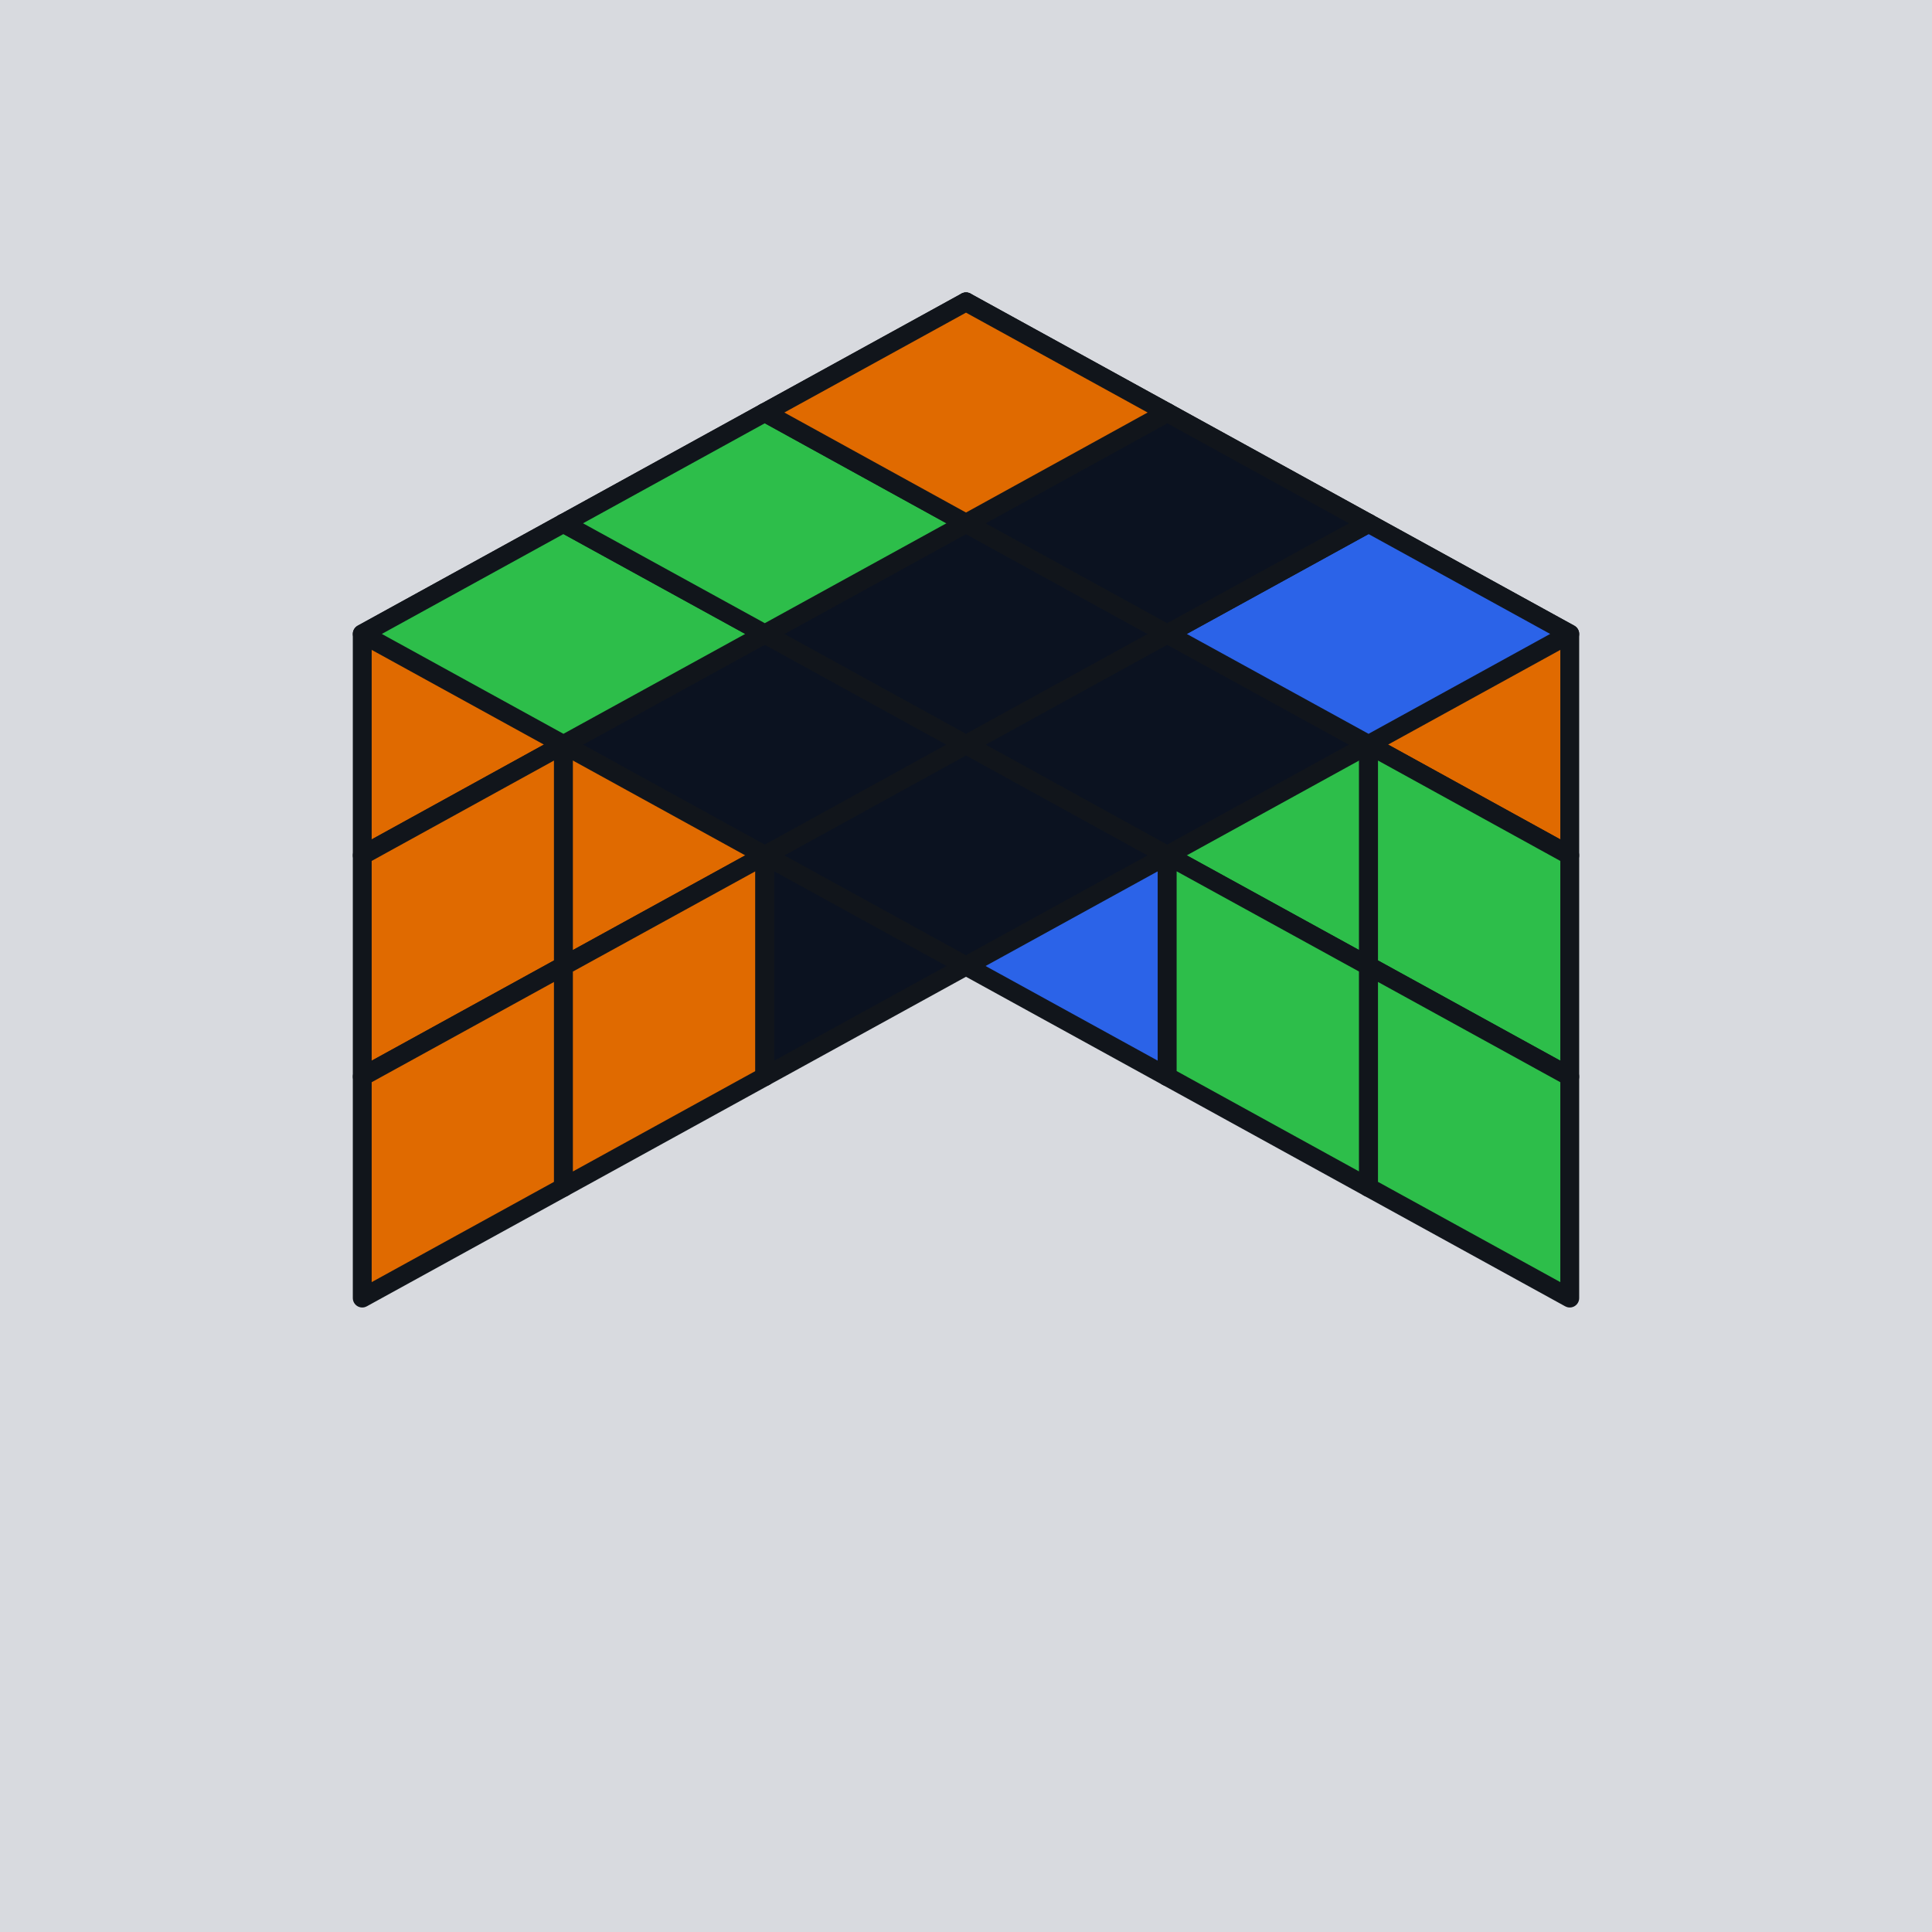
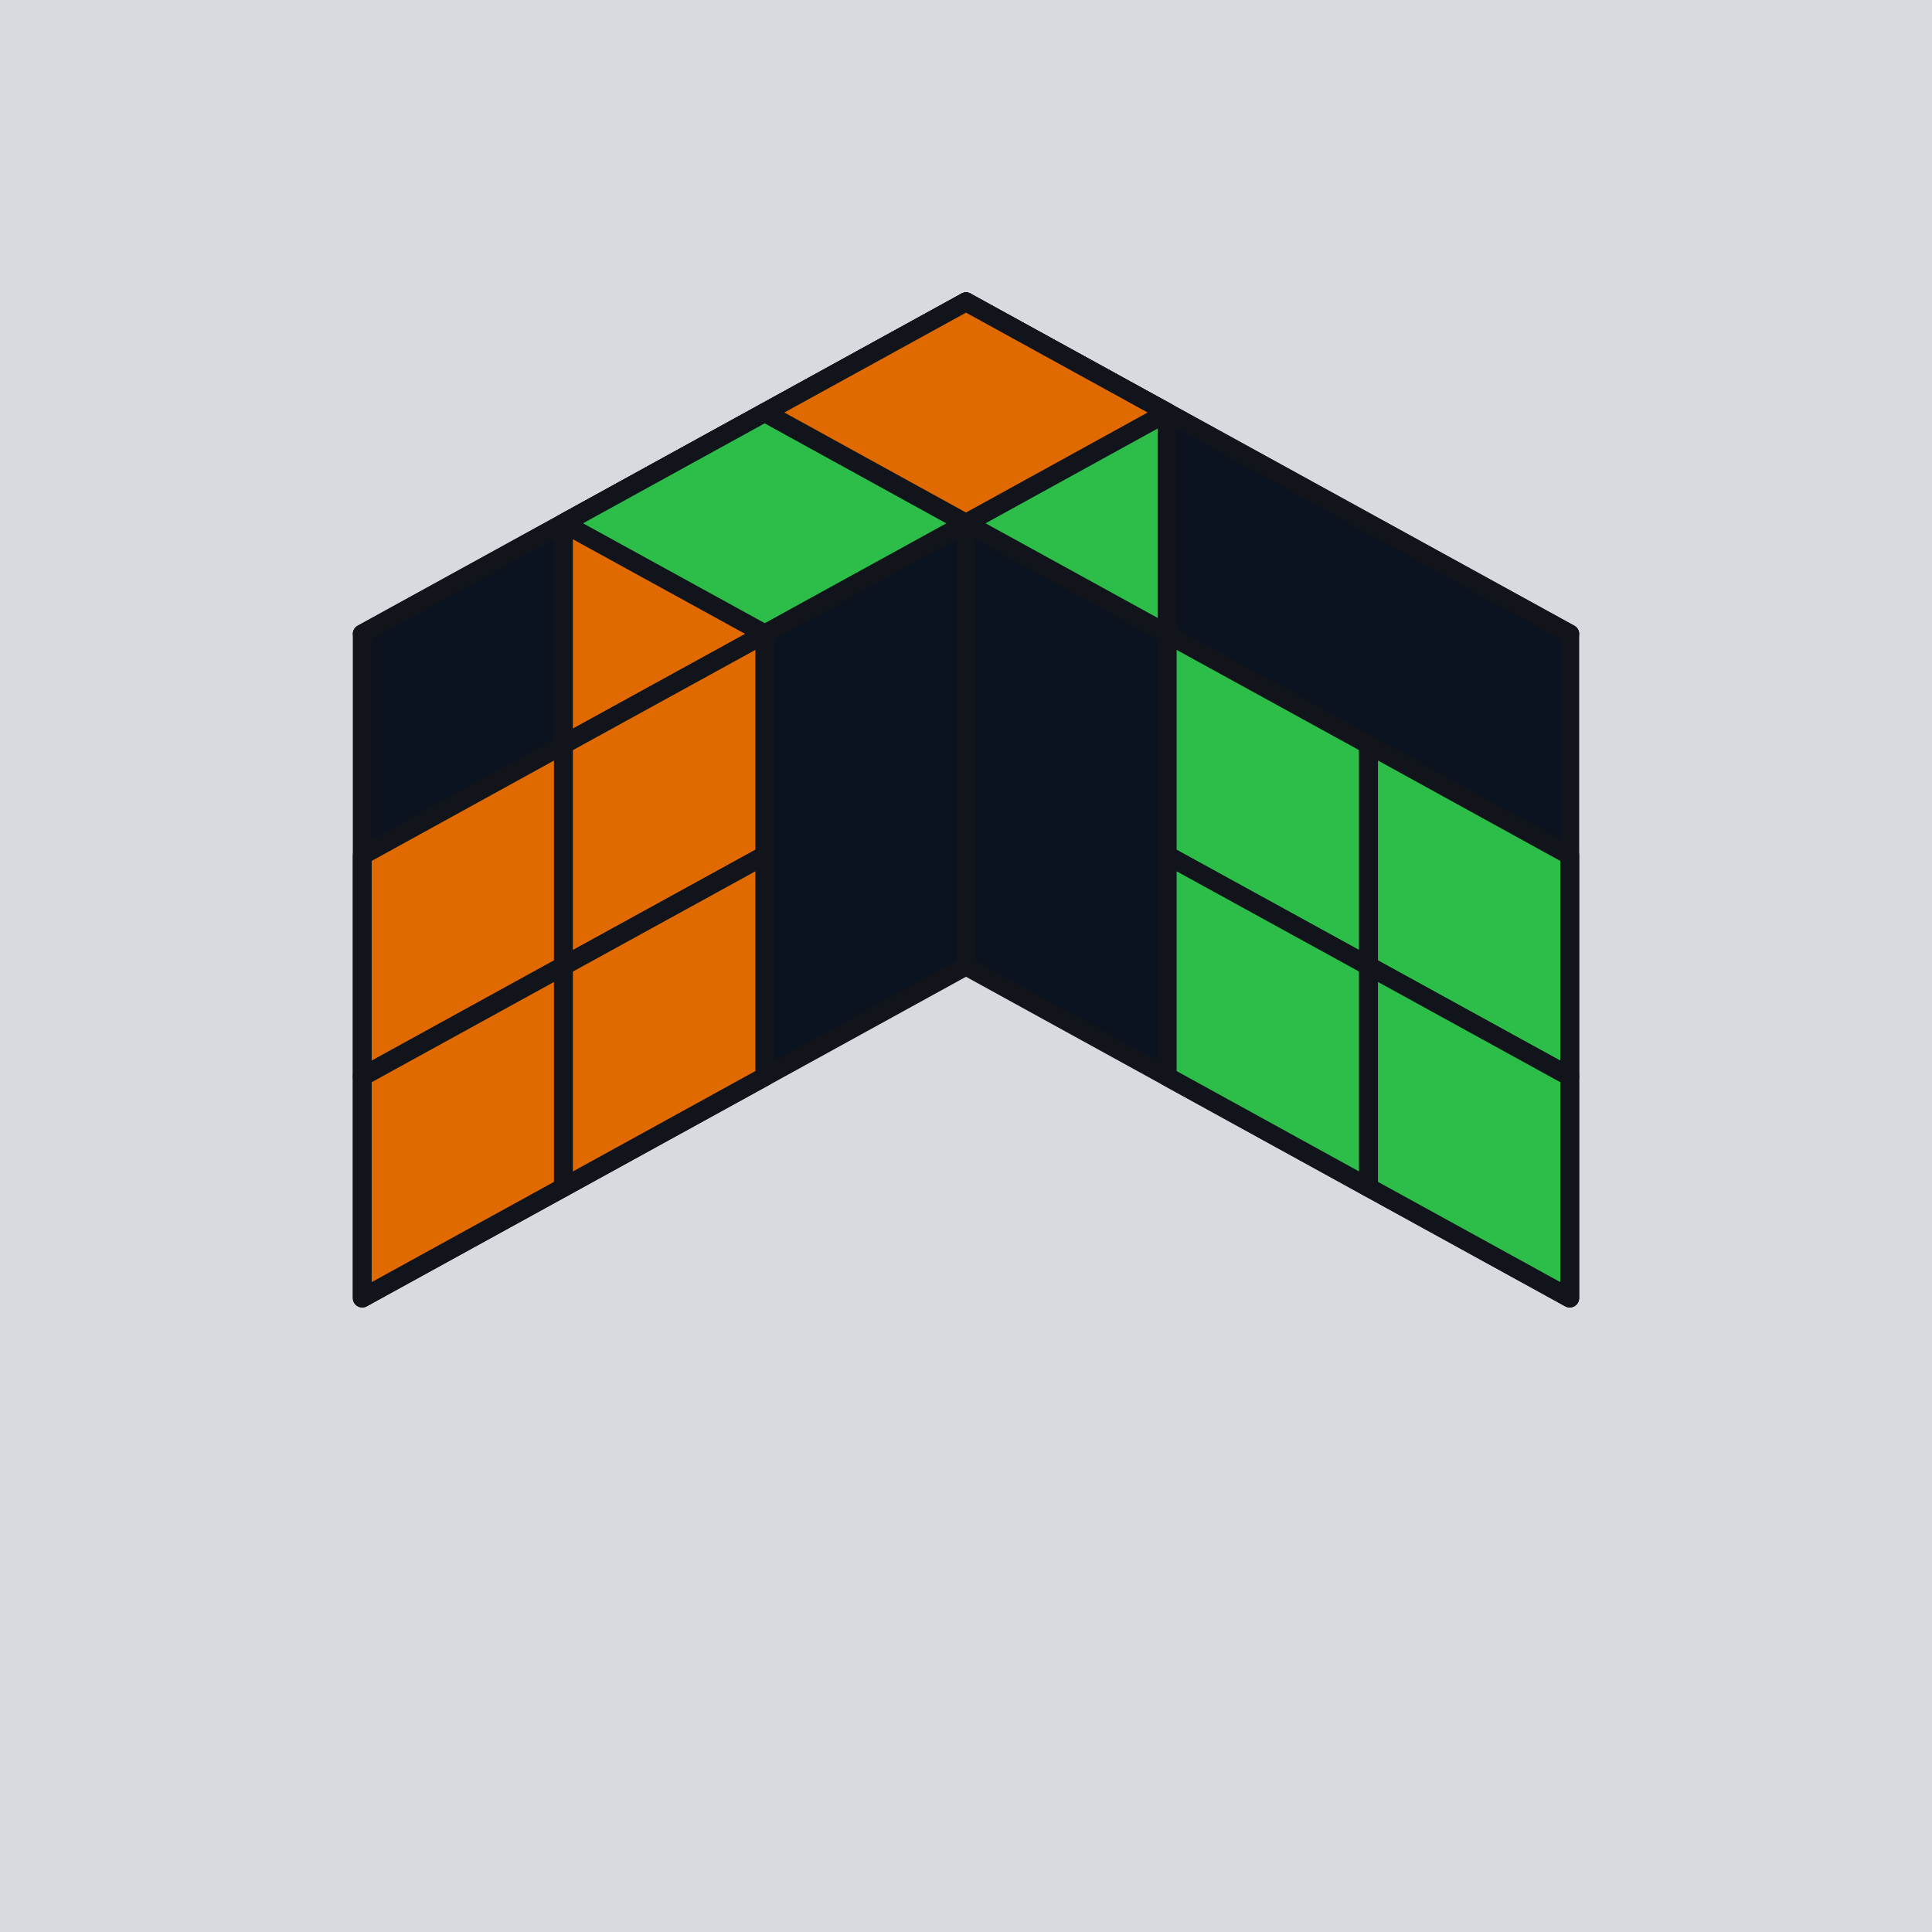
<svg xmlns="http://www.w3.org/2000/svg" viewBox="0 0 128 128">
  <rect x="0" y="0" width="128" height="128" fill="#D8DADF" />
-   <polygon points="24.00,42.00 37.33,34.67 37.33,49.33 24.00,56.67" fill="#E06A00" stroke="#11151B" stroke-width="1.25" stroke-linejoin="round" />
+   <polygon points="64.00,64.00 104.00,42.00 64.00,20.00 24.00,42.00" fill="#0B1220" stroke="#11151B" stroke-width="1.25" stroke-linejoin="round" />
+   <polygon points="24.00,42.00 64.00,20.00 64.00,64.00 24.00,86.00" fill="#0B1220" stroke="#11151B" stroke-width="1.25" stroke-linejoin="round" />
+   <polygon points="64.00,20.00 104.00,42.00 104.00,86.00 64.00,64.00" fill="#0B1220" stroke="#11151B" stroke-width="1.25" stroke-linejoin="round" />
  <polygon points="37.33,34.67 50.67,27.33 50.67,42.00 37.33,49.33" fill="#E06A00" stroke="#11151B" stroke-width="1.25" stroke-linejoin="round" />
  <polygon points="50.67,27.33 64.00,20.00 64.00,34.67 50.67,42.00" fill="#F4F4F4" stroke="#11151B" stroke-width="1.25" stroke-linejoin="round" />
  <polygon points="24.00,56.67 37.33,49.33 37.33,64.00 24.00,71.33" fill="#E06A00" stroke="#11151B" stroke-width="1.25" stroke-linejoin="round" />
  <polygon points="37.33,49.33 50.67,42.00 50.67,56.67 37.33,64.00" fill="#E06A00" stroke="#11151B" stroke-width="1.25" stroke-linejoin="round" />
-   <polygon points="50.67,42.00 64.00,34.67 64.00,49.33 50.67,56.67" fill="#E06A00" stroke="#11151B" stroke-width="1.25" stroke-linejoin="round" />
  <polygon points="24.00,71.33 37.33,64.00 37.33,78.67 24.00,86.00" fill="#E06A00" stroke="#11151B" stroke-width="1.25" stroke-linejoin="round" />
  <polygon points="37.33,64.00 50.67,56.67 50.67,71.33 37.33,78.67" fill="#E06A00" stroke="#11151B" stroke-width="1.25" stroke-linejoin="round" />
-   <polygon points="50.67,56.67 64.00,49.33 64.00,64.00 50.67,71.33" fill="#0B1220" stroke="#11151B" stroke-width="1.25" stroke-linejoin="round" />
  <polygon points="64.00,20.00 77.33,27.33 77.33,42.00 64.00,34.67" fill="#2DBE4A" stroke="#11151B" stroke-width="1.25" stroke-linejoin="round" />
-   <polygon points="77.33,27.33 90.67,34.67 90.67,49.33 77.33,42.00" fill="#C1121F" stroke="#11151B" stroke-width="1.25" stroke-linejoin="round" />
-   <polygon points="90.67,34.67 104.00,42.00 104.00,56.67 90.67,49.33" fill="#E06A00" stroke="#11151B" stroke-width="1.25" stroke-linejoin="round" />
-   <polygon points="64.00,34.67 77.33,42.00 77.33,56.67 64.00,49.33" fill="#0B1220" stroke="#11151B" stroke-width="1.25" stroke-linejoin="round" />
  <polygon points="77.33,42.00 90.67,49.33 90.67,64.00 77.33,56.67" fill="#2DBE4A" stroke="#11151B" stroke-width="1.25" stroke-linejoin="round" />
  <polygon points="90.67,49.33 104.00,56.67 104.00,71.33 90.67,64.00" fill="#2DBE4A" stroke="#11151B" stroke-width="1.25" stroke-linejoin="round" />
-   <polygon points="64.00,49.33 77.33,56.67 77.33,71.33 64.00,64.00" fill="#2B63E8" stroke="#11151B" stroke-width="1.25" stroke-linejoin="round" />
  <polygon points="77.33,56.67 90.67,64.00 90.67,78.67 77.33,71.33" fill="#2DBE4A" stroke="#11151B" stroke-width="1.25" stroke-linejoin="round" />
  <polygon points="90.67,64.00 104.00,71.33 104.00,86.00 90.67,78.67" fill="#2DBE4A" stroke="#11151B" stroke-width="1.25" stroke-linejoin="round" />
-   <polygon points="64.00,64.00 77.33,56.67 64.00,49.33 50.67,56.67" fill="#0B1220" stroke="#11151B" stroke-width="1.25" stroke-linejoin="round" />
-   <polygon points="77.33,56.67 90.67,49.33 77.33,42.00 64.00,49.33" fill="#0B1220" stroke="#11151B" stroke-width="1.25" stroke-linejoin="round" />
-   <polygon points="90.67,49.33 104.00,42.00 90.67,34.67 77.33,42.00" fill="#2B63E8" stroke="#11151B" stroke-width="1.25" stroke-linejoin="round" />
-   <polygon points="50.67,56.67 64.00,49.33 50.67,42.00 37.33,49.33" fill="#0B1220" stroke="#11151B" stroke-width="1.25" stroke-linejoin="round" />
-   <polygon points="64.00,49.33 77.33,42.00 64.00,34.67 50.67,42.00" fill="#0B1220" stroke="#11151B" stroke-width="1.25" stroke-linejoin="round" />
-   <polygon points="77.33,42.00 90.67,34.67 77.33,27.33 64.00,34.67" fill="#0B1220" stroke="#11151B" stroke-width="1.25" stroke-linejoin="round" />
-   <polygon points="37.33,49.33 50.67,42.00 37.33,34.67 24.00,42.00" fill="#2DBE4A" stroke="#11151B" stroke-width="1.25" stroke-linejoin="round" />
  <polygon points="50.67,42.00 64.00,34.67 50.67,27.33 37.33,34.67" fill="#2DBE4A" stroke="#11151B" stroke-width="1.25" stroke-linejoin="round" />
  <polygon points="64.00,34.67 77.33,27.33 64.00,20.00 50.67,27.33" fill="#E06A00" stroke="#11151B" stroke-width="1.25" stroke-linejoin="round" />
</svg>
